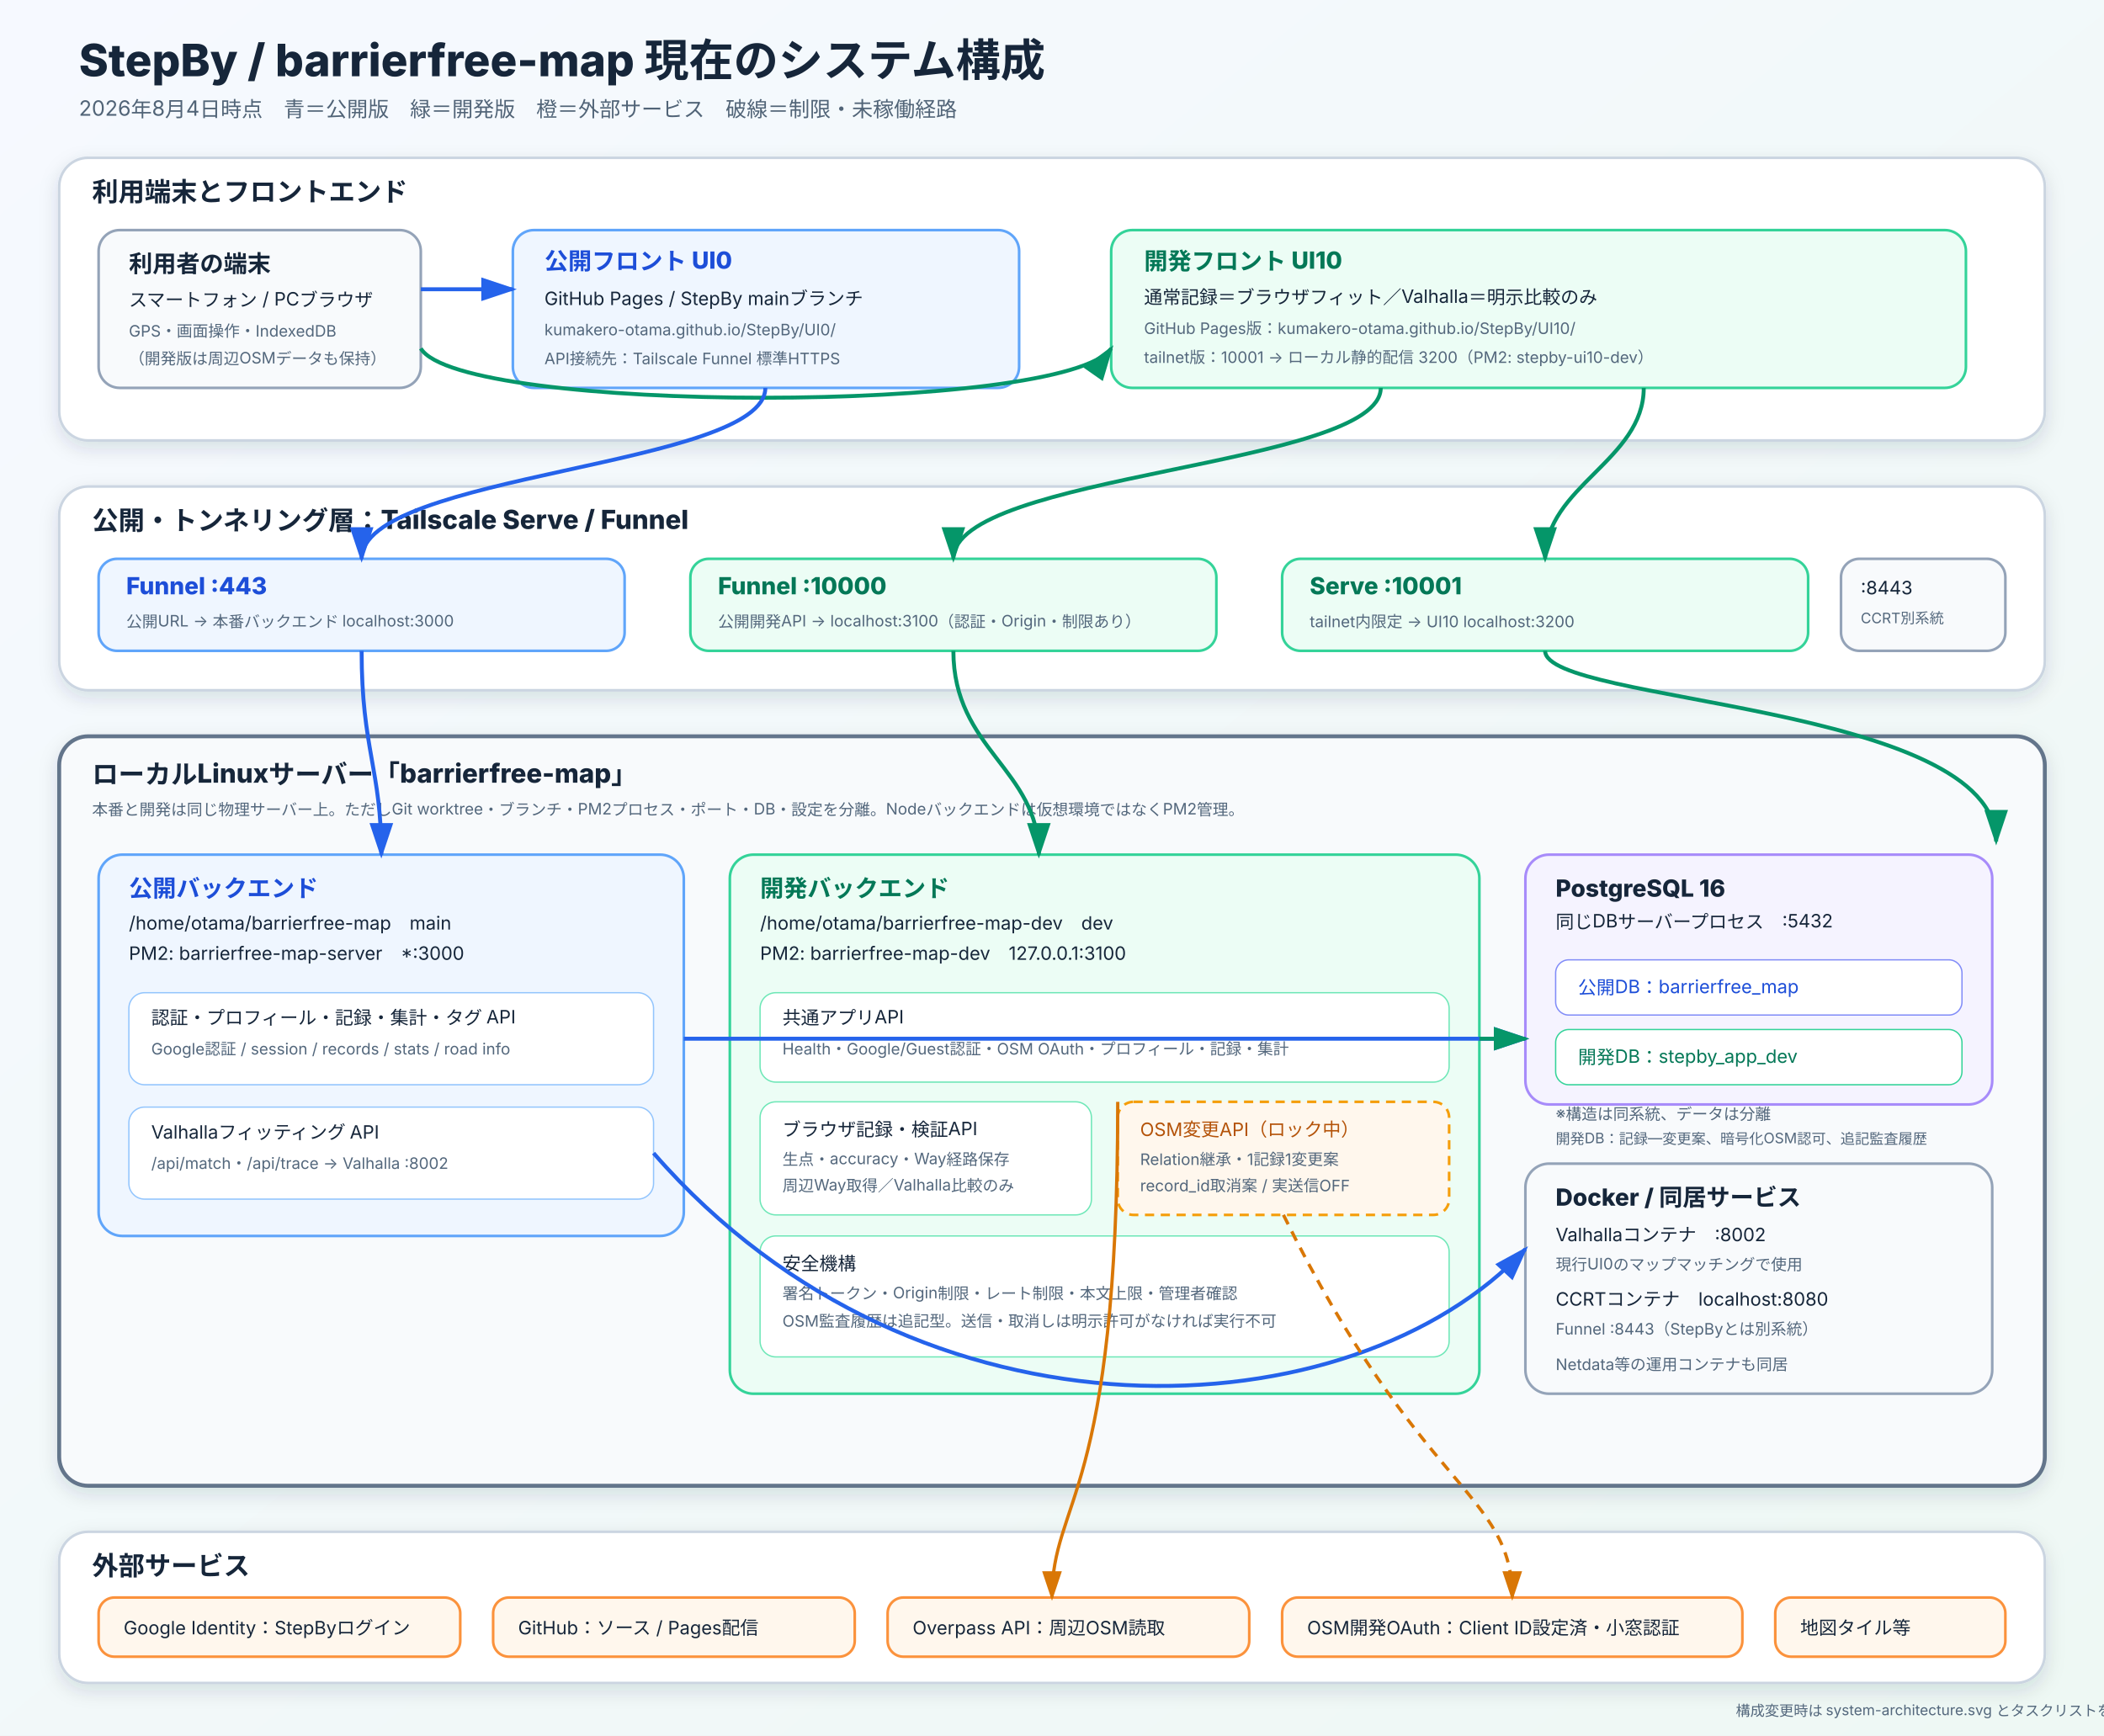
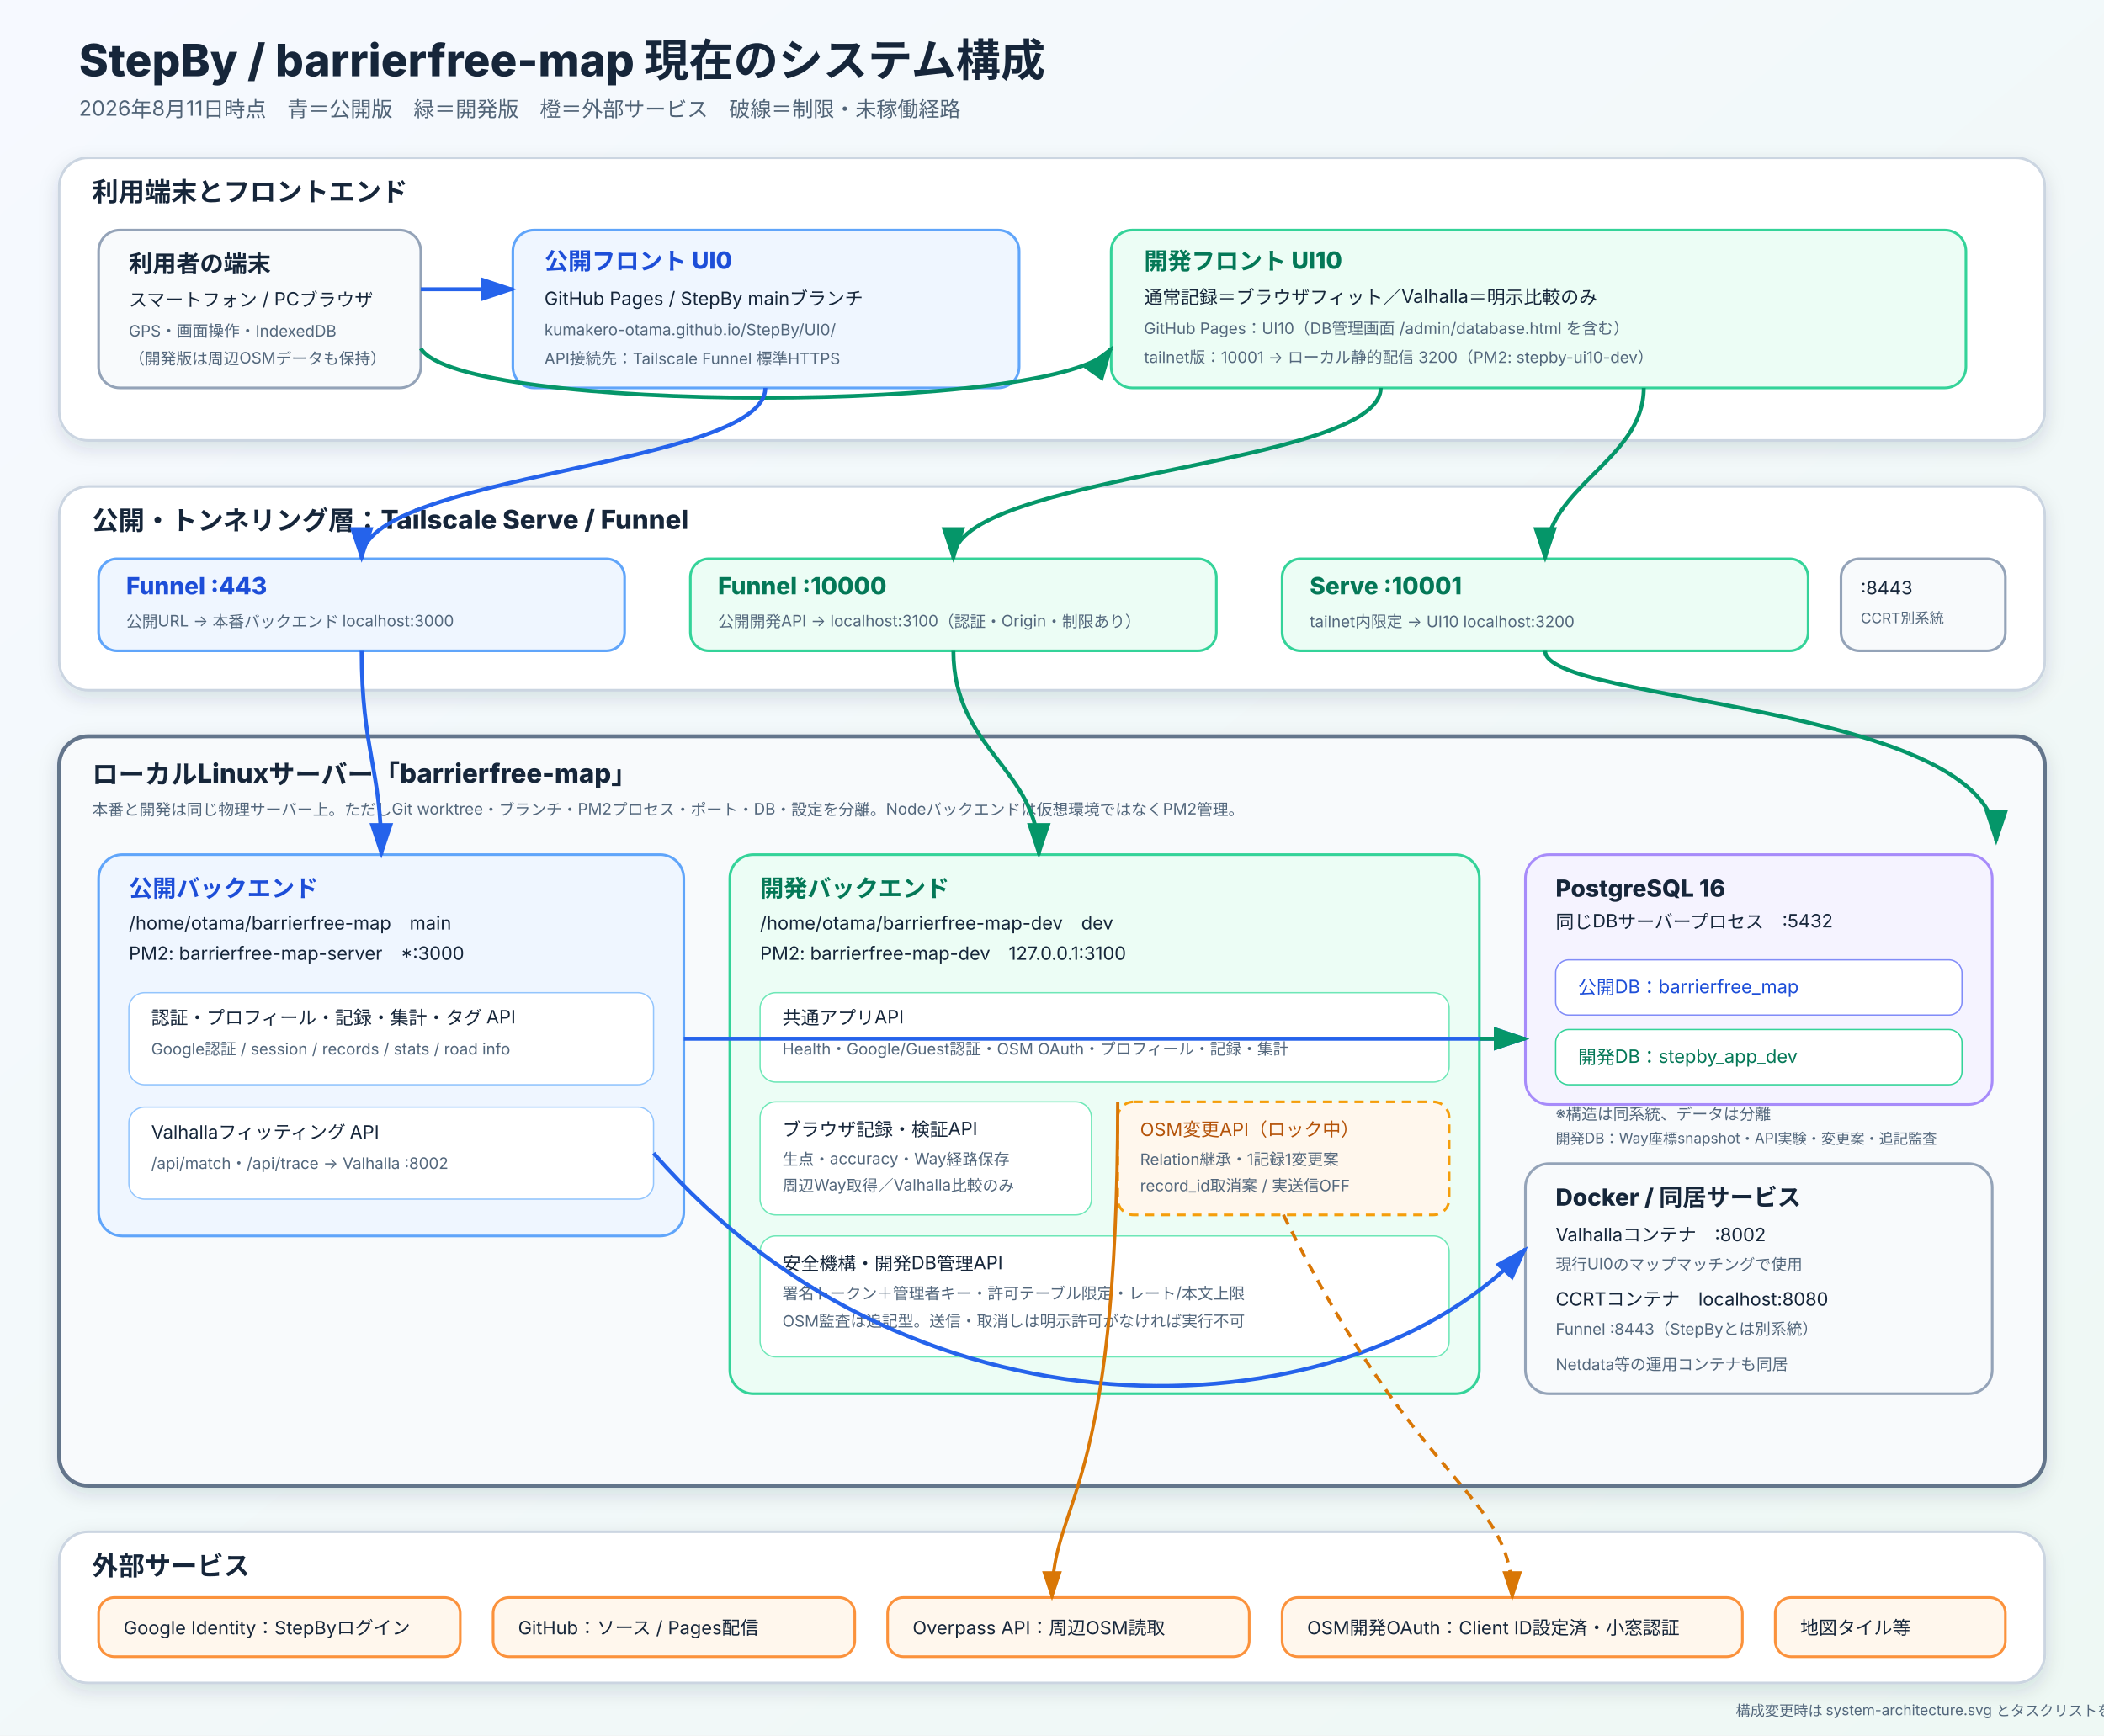
<svg xmlns="http://www.w3.org/2000/svg" width="1600" height="1320" viewBox="0 0 1600 1320" role="img" aria-labelledby="title desc">
  <defs>
    <linearGradient id="bg" x1="0" y1="0" x2="1" y2="1">
      <stop stop-color="#f6f9ff" />
      <stop offset="1" stop-color="#eef8f4" />
    </linearGradient>
    <filter id="shadow" x="-20%" y="-20%" width="140%" height="140%">
      <feDropShadow dx="0" dy="5" stdDeviation="7" flood-color="#19324d" flood-opacity=".13" />
    </filter>
    <marker id="arrowBlue" markerWidth="10" markerHeight="10" refX="8" refY="3" orient="auto">
      <path d="M0,0 L0,6 L9,3 z" fill="#2563eb" />
    </marker>
    <marker id="arrowGreen" markerWidth="10" markerHeight="10" refX="8" refY="3" orient="auto">
      <path d="M0,0 L0,6 L9,3 z" fill="#059669" />
    </marker>
    <marker id="arrowOrange" markerWidth="10" markerHeight="10" refX="8" refY="3" orient="auto">
      <path d="M0,0 L0,6 L9,3 z" fill="#d97706" />
    </marker>
    <marker id="arrowGray" markerWidth="10" markerHeight="10" refX="8" refY="3" orient="auto">
      <path d="M0,0 L0,6 L9,3 z" fill="#64748b" />
    </marker>
    <style>
      text{font-family:-apple-system,BlinkMacSystemFont,"Segoe UI","Noto Sans JP",sans-serif;fill:#16263a}
      .title{font-size:34px;font-weight:800}.subtitle{font-size:16px;fill:#516477}.section{font-size:20px;font-weight:800}.boxTitle{font-size:18px;font-weight:800}.body{font-size:14px}.small{font-size:12px;fill:#53677c}.tiny{font-size:11px;fill:#53677c}.white{fill:#fff}.prodText{fill:#1d4ed8}.devText{fill:#047857}.warnText{fill:#b45309}.muted{fill:#64748b}
      .outer{fill:#fff;stroke:#cbd5e1;stroke-width:2}.prod{fill:#eff6ff;stroke:#60a5fa;stroke-width:2}.dev{fill:#ecfdf5;stroke:#34d399;stroke-width:2}.db{fill:#f5f3ff;stroke:#a78bfa;stroke-width:2}.external{fill:#fff7ed;stroke:#fb923c;stroke-width:2}.infra{fill:#f8fafc;stroke:#94a3b8;stroke-width:2}.locked{fill:#fff7ed;stroke:#f59e0b;stroke-width:2;stroke-dasharray:7 5}.lineProd{fill:none;stroke:#2563eb;stroke-width:3;marker-end:url(#arrowBlue)}.lineDev{fill:none;stroke:#059669;stroke-width:3;marker-end:url(#arrowGreen)}.lineExt{fill:none;stroke:#d97706;stroke-width:2.5;marker-end:url(#arrowOrange)}.lineGray{fill:none;stroke:#64748b;stroke-width:2.5;marker-end:url(#arrowGray)}.dash{stroke-dasharray:8 6}.pill{rx:12;ry:12}
    </style>
  </defs>
  <rect width="1600" height="1320" fill="url(#bg)" />
  <text x="60" y="58" class="title">StepBy / barrierfree-map 現在のシステム構成</text>
-   <text x="60" y="88" class="subtitle">2026年8月4日時点　青＝公開版　緑＝開発版　橙＝外部サービス　破線＝制限・未稼働経路</text>
+   <text x="60" y="88" class="subtitle">2026年8月11日時点　青＝公開版　緑＝開発版　橙＝外部サービス　破線＝制限・未稼働経路</text>
  <rect x="45" y="120" width="1510" height="215" rx="22" class="outer" filter="url(#shadow)" />
  <text x="70" y="153" class="section">利用端末とフロントエンド</text>
  <rect x="75" y="175" width="245" height="120" rx="16" class="infra" />
  <text x="98" y="207" class="boxTitle">利用者の端末</text>
  <text x="98" y="233" class="body">スマートフォン / PCブラウザ</text>
  <text x="98" y="256" class="small">GPS・画面操作・IndexedDB</text>
  <text x="98" y="277" class="small">（開発版は周辺OSMデータも保持）</text>
  <rect x="390" y="175" width="385" height="120" rx="16" class="prod" />
  <text x="414" y="205" class="boxTitle prodText">公開フロント UI0</text>
  <text x="414" y="232" class="body">GitHub Pages / StepBy mainブランチ</text>
  <text x="414" y="255" class="small">kumakero-otama.github.io/StepBy/UI0/</text>
  <text x="414" y="277" class="small">API接続先：Tailscale Funnel 標準HTTPS</text>
  <rect x="845" y="175" width="650" height="120" rx="16" class="dev" />
  <text x="870" y="205" class="boxTitle devText">開発フロント UI10</text>
  <text x="870" y="231" class="body">通常記録＝ブラウザフィット／Valhalla＝明示比較のみ</text>
-   <text x="870" y="254" class="small">GitHub Pages版：kumakero-otama.github.io/StepBy/UI10/</text>
+   <text x="870" y="254" class="small">GitHub Pages：UI10（DB管理画面 /admin/database.html を含む）</text>
  <text x="870" y="276" class="small">tailnet版：10001 → ローカル静的配信 3200（PM2: stepby-ui10-dev）</text>
  <path d="M320 220 H390" class="lineProd" />
  <path d="M320 265 C350 315 810 315 845 265" class="lineDev" />
  <rect x="45" y="370" width="1510" height="155" rx="22" class="outer" filter="url(#shadow)" />
  <text x="70" y="403" class="section">公開・トンネリング層：Tailscale Serve / Funnel</text>
  <rect x="75" y="425" width="400" height="70" rx="14" class="prod" />
  <text x="96" y="452" class="boxTitle prodText">Funnel :443</text>
  <text x="96" y="477" class="small">公開URL → 本番バックエンド localhost:3000</text>
  <rect x="525" y="425" width="400" height="70" rx="14" class="dev" />
  <text x="546" y="452" class="boxTitle devText">Funnel :10000</text>
  <text x="546" y="477" class="small">公開開発API → localhost:3100（認証・Origin・制限あり）</text>
  <rect x="975" y="425" width="400" height="70" rx="14" class="dev" />
  <text x="996" y="452" class="boxTitle devText">Serve :10001</text>
  <text x="996" y="477" class="small">tailnet内限定 → UI10 localhost:3200</text>
  <rect x="1400" y="425" width="125" height="70" rx="14" class="infra" />
  <text x="1415" y="452" class="body">:8443</text>
  <text x="1415" y="474" class="tiny">CCRT別系統</text>
  <rect x="45" y="560" width="1510" height="570" rx="22" fill="#f8fafc" stroke="#64748b" stroke-width="3" filter="url(#shadow)" />
  <text x="70" y="596" class="section">ローカルLinuxサーバー「barrierfree-map」</text>
  <text x="70" y="620" class="small">本番と開発は同じ物理サーバー上。ただしGit worktree・ブランチ・PM2プロセス・ポート・DB・設定を分離。Nodeバックエンドは仮想環境ではなくPM2管理。</text>
  <rect x="75" y="650" width="445" height="290" rx="18" class="prod" />
  <text x="98" y="682" class="boxTitle prodText">公開バックエンド</text>
  <text x="98" y="707" class="body">/home/otama/barrierfree-map　main</text>
  <text x="98" y="730" class="body">PM2: barrierfree-map-server　*:3000</text>
  <rect x="98" y="755" width="399" height="70" rx="12" fill="#fff" stroke="#93c5fd" />
  <text x="115" y="779" class="body">認証・プロフィール・記録・集計・タグ API</text>
  <text x="115" y="802" class="small">Google認証 / session / records / stats / road info</text>
  <rect x="98" y="842" width="399" height="70" rx="12" fill="#fff" stroke="#93c5fd" />
  <text x="115" y="866" class="body">Valhallaフィッティング API</text>
  <text x="115" y="889" class="small">/api/match・/api/trace → Valhalla :8002</text>
  <rect x="555" y="650" width="570" height="410" rx="18" class="dev" />
  <text x="578" y="682" class="boxTitle devText">開発バックエンド</text>
  <text x="578" y="707" class="body">/home/otama/barrierfree-map-dev　dev</text>
  <text x="578" y="730" class="body">PM2: barrierfree-map-dev　127.0.0.1:3100</text>
  <rect x="578" y="755" width="524" height="68" rx="12" fill="#fff" stroke="#6ee7b7" />
  <text x="595" y="779" class="body">共通アプリAPI</text>
  <text x="595" y="802" class="small">Health・Google/Guest認証・OSM OAuth・プロフィール・記録・集計</text>
  <rect x="578" y="838" width="252" height="86" rx="12" fill="#fff" stroke="#6ee7b7" />
  <text x="595" y="864" class="body">ブラウザ記録・検証API</text>
  <text x="595" y="886" class="small">生点・accuracy・Way経路保存</text>
  <text x="595" y="906" class="small">周辺Way取得／Valhalla比較のみ</text>
  <rect x="850" y="838" width="252" height="86" rx="12" class="locked" />
  <text x="867" y="864" class="body warnText">OSM変更API（ロック中）</text>
  <text x="867" y="886" class="small">Relation継承・1記録1変更案</text>
  <text x="867" y="906" class="small">record_id取消案 / 実送信OFF</text>
  <rect x="578" y="940" width="524" height="92" rx="12" fill="#fff" stroke="#6ee7b7" />
-   <text x="595" y="966" class="body">安全機構</text>
-   <text x="595" y="988" class="small">署名トークン・Origin制限・レート制限・本文上限・管理者確認</text>
-   <text x="595" y="1009" class="small">OSM監査履歴は追記型。送信・取消しは明示許可がなければ実行不可</text>
+   <text x="595" y="966" class="body">安全機構・開発DB管理API</text>
+   <text x="595" y="988" class="small">署名トークン＋管理者キー・許可テーブル限定・レート/本文上限</text>
+   <text x="595" y="1009" class="small">OSM監査は追記型。送信・取消しは明示許可がなければ実行不可</text>
  <rect x="1160" y="650" width="355" height="190" rx="18" class="db" />
  <text x="1183" y="682" class="boxTitle">PostgreSQL 16</text>
  <text x="1183" y="706" class="body">同じDBサーバープロセス　:5432</text>
  <rect x="1183" y="730" width="309" height="42" rx="10" fill="#fff" stroke="#818cf8" />
  <text x="1200" y="756" class="body prodText">公開DB：barrierfree_map</text>
  <rect x="1183" y="783" width="309" height="42" rx="10" fill="#fff" stroke="#34d399" />
  <text x="1200" y="809" class="body devText">開発DB：stepby_app_dev</text>
  <text x="1183" y="851" class="small">※構造は同系統、データは分離</text>
-   <text x="1183" y="870" class="tiny">開発DB：記録―変更案、暗号化OSM認可、追記監査履歴</text>
+   <text x="1183" y="870" class="tiny">開発DB：Way座標snapshot・API実験・変更案・追記監査</text>
  <rect x="1160" y="885" width="355" height="175" rx="18" class="infra" />
  <text x="1183" y="917" class="boxTitle">Docker / 同居サービス</text>
  <text x="1183" y="944" class="body">Valhallaコンテナ　:8002</text>
  <text x="1183" y="966" class="small">現行UI0のマップマッチングで使用</text>
  <text x="1183" y="993" class="body">CCRTコンテナ　localhost:8080</text>
  <text x="1183" y="1015" class="small">Funnel :8443（StepByとは別系統）</text>
  <text x="1183" y="1042" class="small">Netdata等の運用コンテナも同居</text>
  <path d="M520 790 H1160" class="lineProd" />
  <path d="M1125 790 H1160" class="lineDev" />
  <path d="M497 877 C700 1110 1030 1090 1160 950" class="lineProd" />
  <rect x="45" y="1165" width="1510" height="115" rx="22" class="outer" filter="url(#shadow)" />
  <text x="70" y="1198" class="section">外部サービス</text>
  <rect x="75" y="1215" width="275" height="45" rx="12" class="external" />
  <text x="94" y="1243" class="body">Google Identity：StepByログイン</text>
  <rect x="375" y="1215" width="275" height="45" rx="12" class="external" />
  <text x="394" y="1243" class="body">GitHub：ソース / Pages配信</text>
  <rect x="675" y="1215" width="275" height="45" rx="12" class="external" />
  <text x="694" y="1243" class="body">Overpass API：周辺OSM読取</text>
  <rect x="975" y="1215" width="350" height="45" rx="12" class="external" />
  <text x="994" y="1243" class="body">OSM開発OAuth：Client ID設定済・小窓認証</text>
  <rect x="1350" y="1215" width="175" height="45" rx="12" class="external" />
  <text x="1369" y="1243" class="body">地図タイル等</text>
  <path d="M850 838 C850 1140 800 1140 800 1215" class="lineExt" />
  <path d="M976 924 C1080 1135 1150 1135 1150 1215" class="lineExt dash" />
  <path d="M582 295 C582 355 275 360 275 425" class="lineProd" />
  <path d="M1050 295 C1050 355 725 360 725 425" class="lineDev" />
  <path d="M1250 295 C1250 350 1175 370 1175 425" class="lineDev" />
  <path d="M275 495 C275 570 290 585 290 650" class="lineProd" />
  <path d="M725 495 C725 570 790 585 790 650" class="lineDev" />
  <path d="M1175 495 C1175 535 1518 535 1518 640" class="lineDev" />
  <text x="1320" y="1305" class="tiny">構成変更時は system-architecture.svg とタスクリストを同時更新する</text>
</svg>
